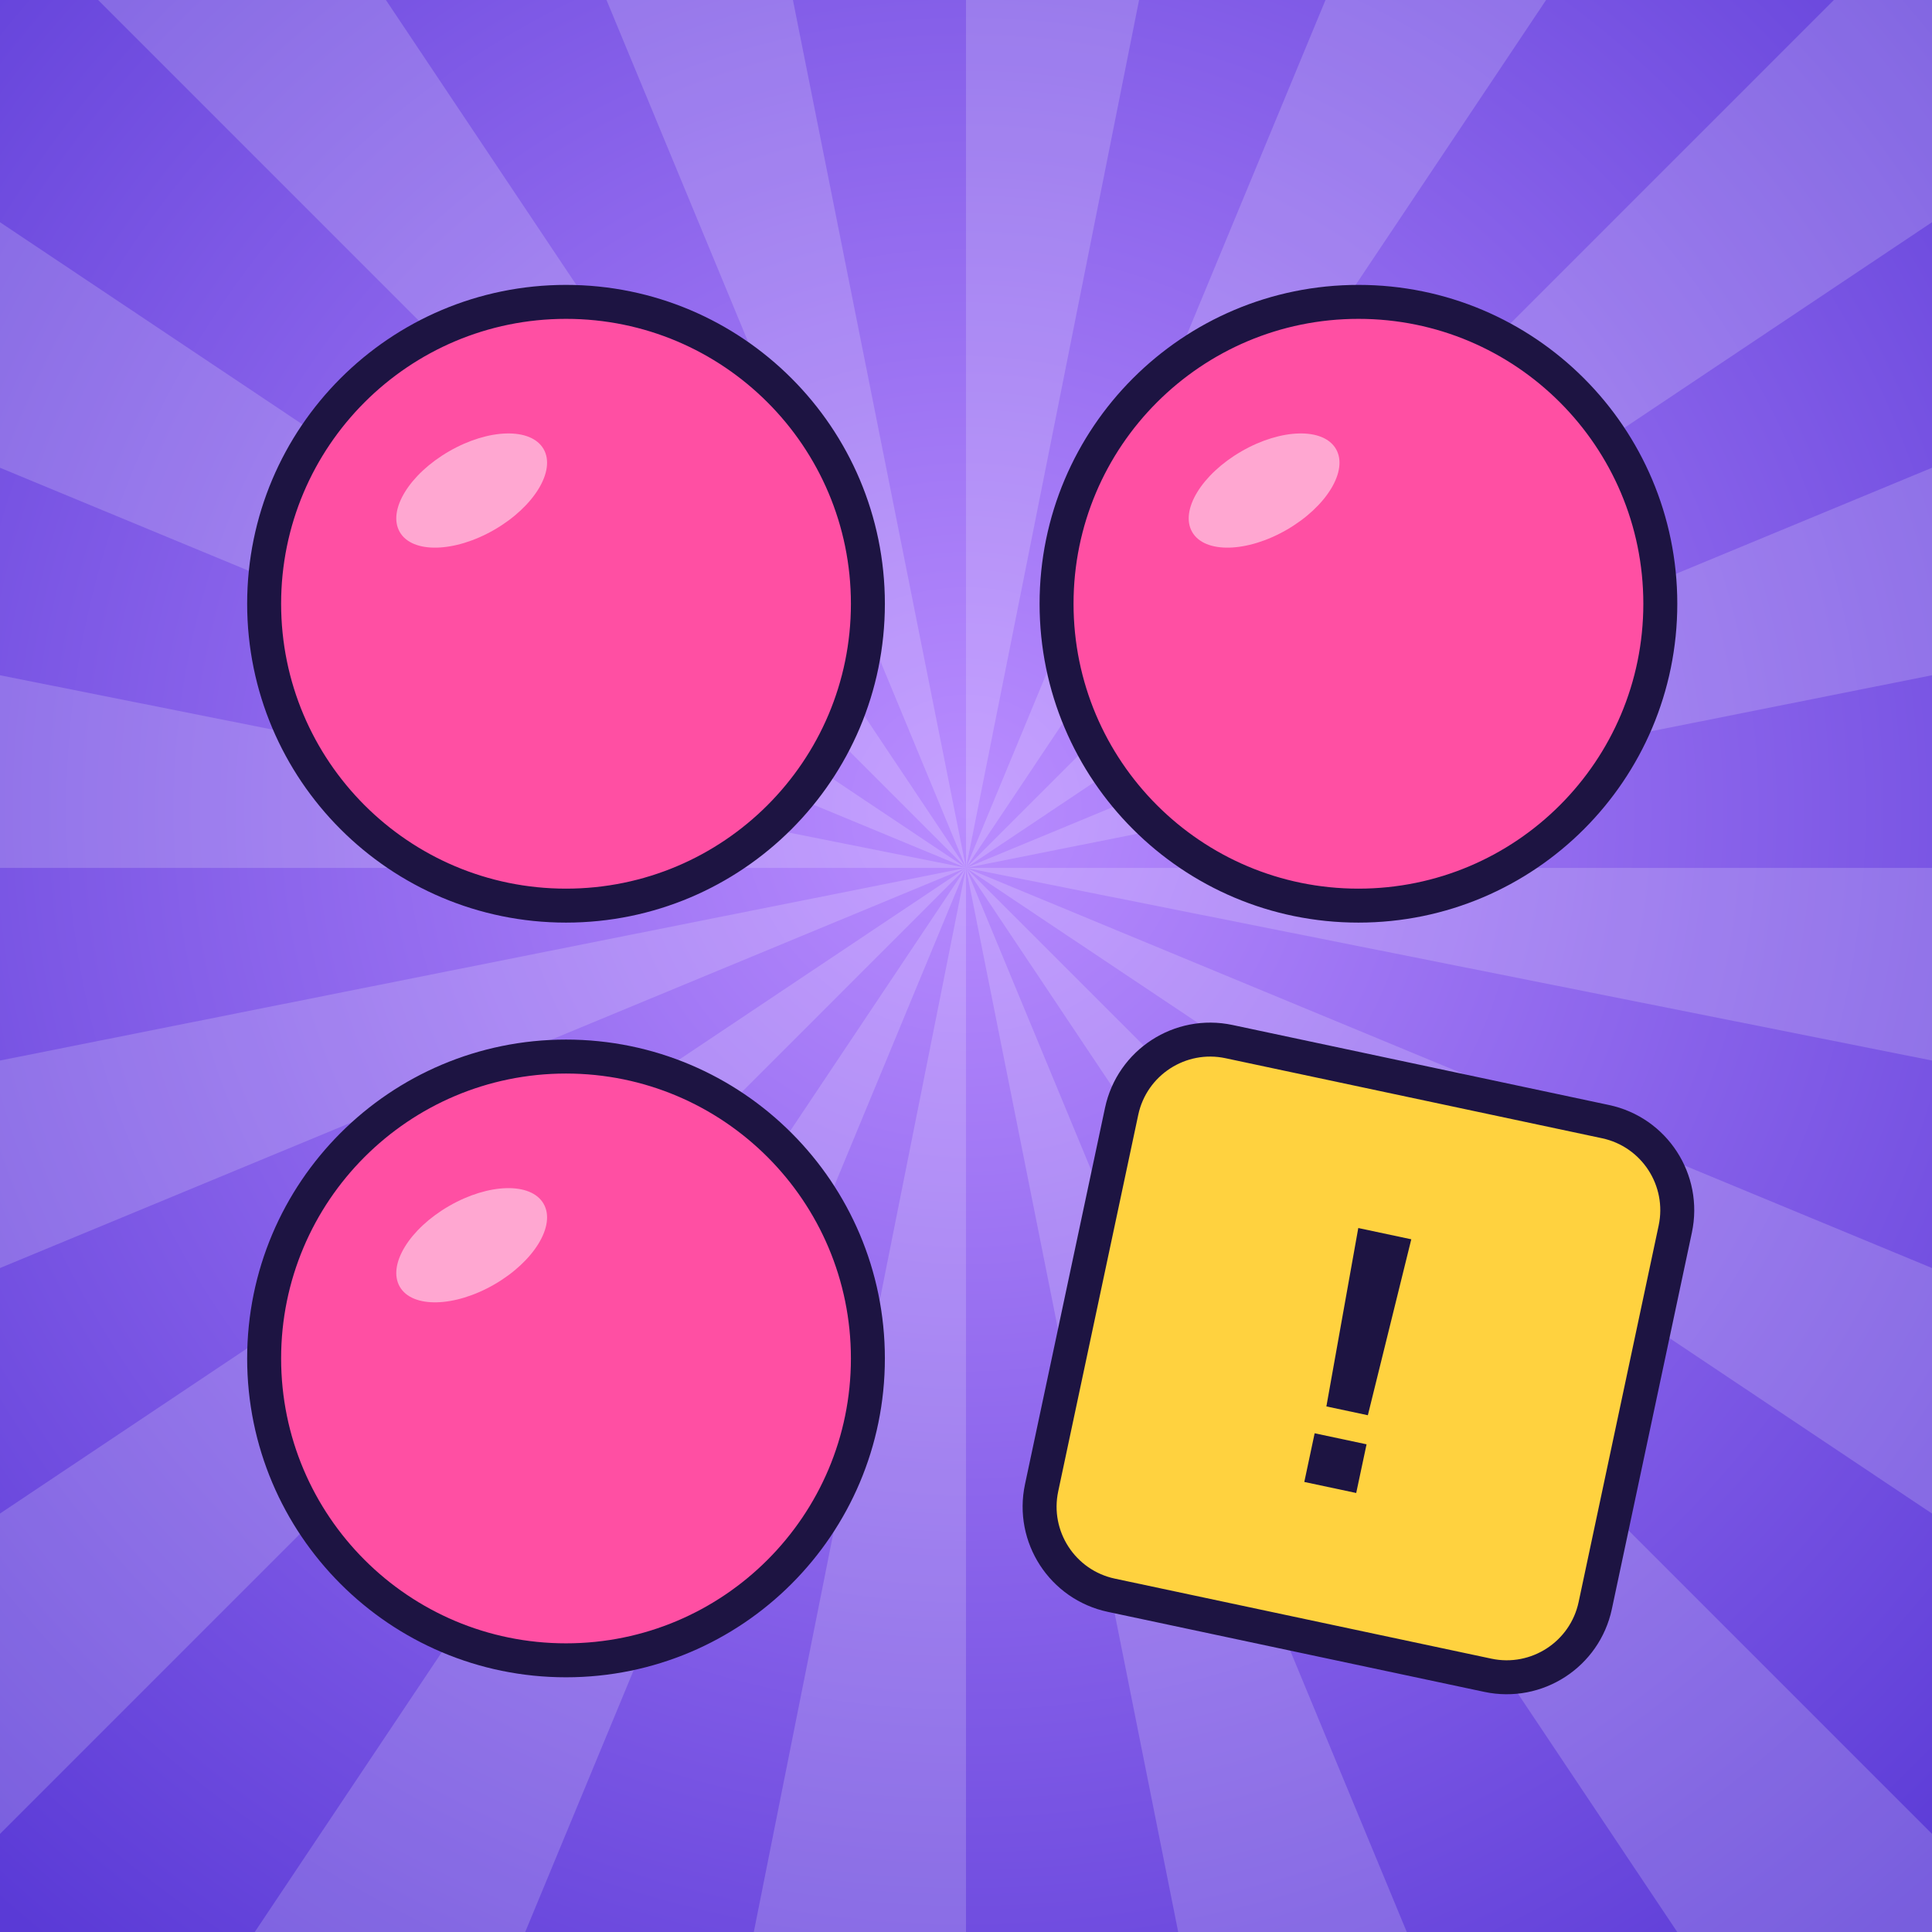
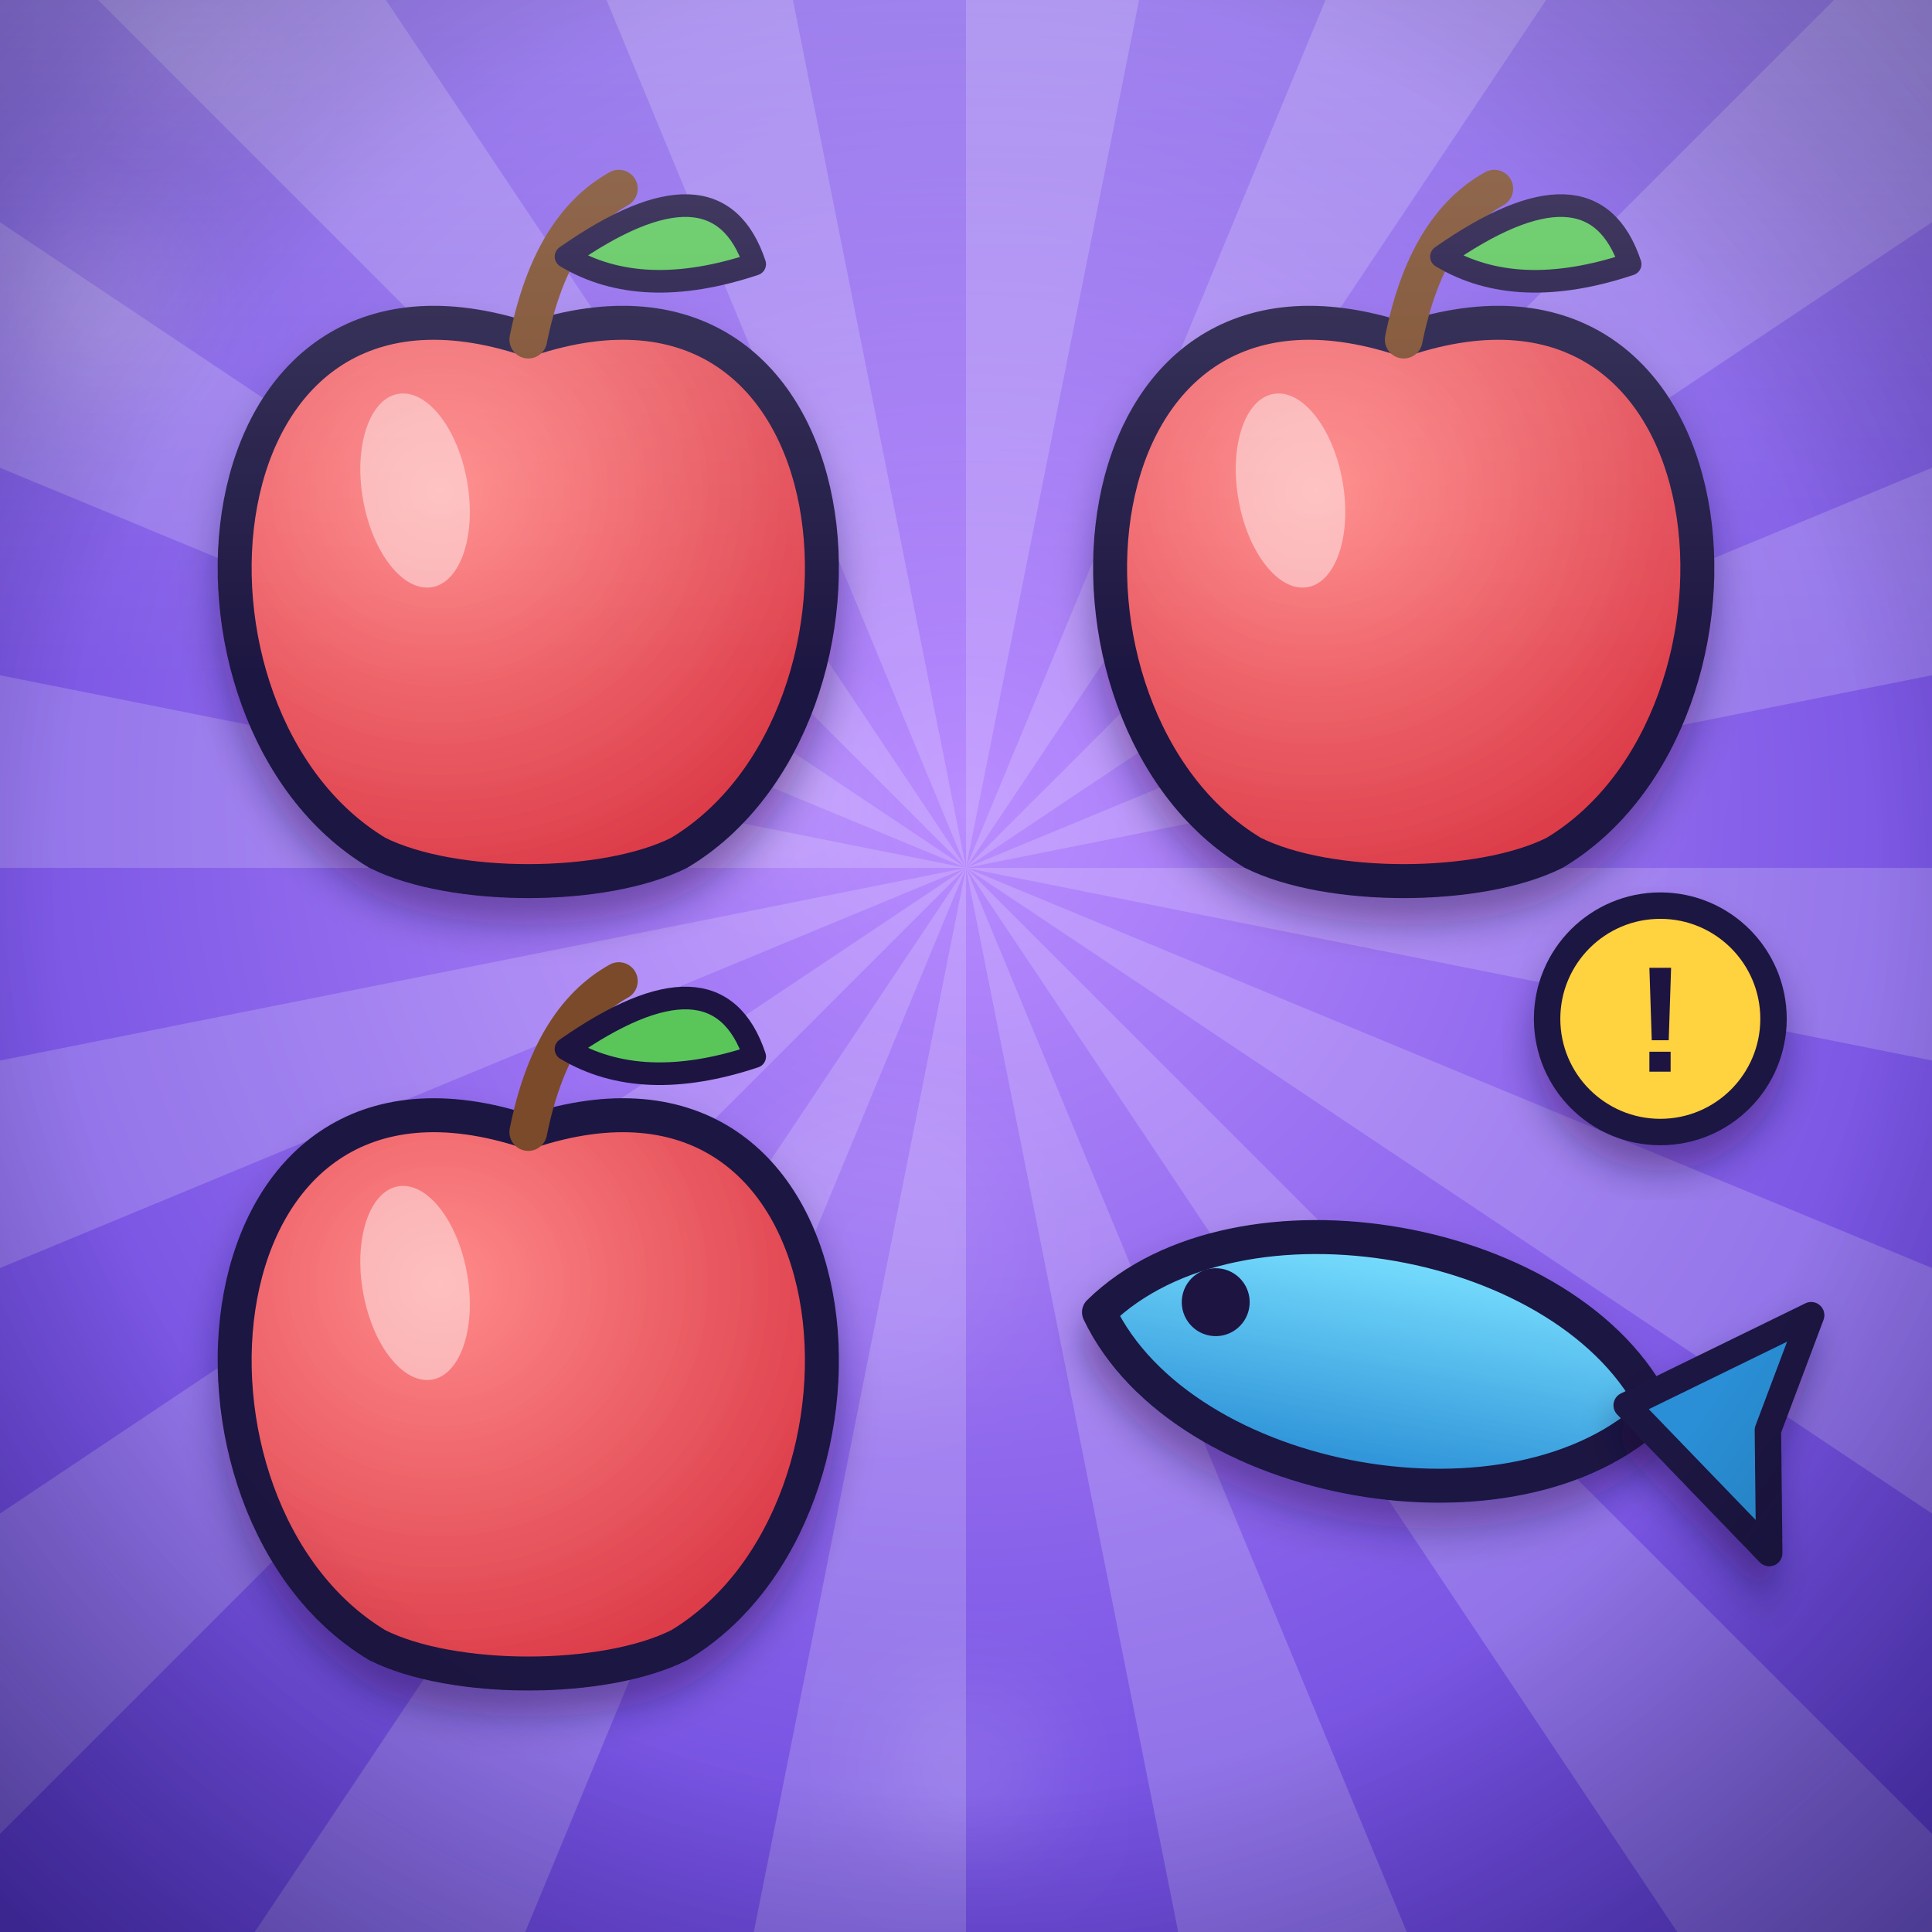
<svg xmlns="http://www.w3.org/2000/svg" viewBox="0 0 512 512" width="512" height="512">
  <defs>
+     <filter id="ds" x="-20%" y="-20%" width="140%" height="150%">
+       <feDropShadow dx="0" dy="7" stdDeviation="5" flood-color="#140c33" flood-opacity=".38" />
+     </filter>
+     <filter id="bk" x="-50%" y="-50%" width="200%" height="200%">
+       <feGaussianBlur stdDeviation="14" />
+     </filter>
+     <radialGradient id="vig" cx=".5" cy=".46" r=".75">
+       <stop offset=".62" stop-color="#000" stop-opacity="0" />
+       <stop offset="1" stop-color="#0a0620" stop-opacity=".42" />
+     </radialGradient>
+     <linearGradient id="gl" x1="0" y1="0" x2="0" y2="1">
+       <stop offset="0" stop-color="#fff" stop-opacity=".22" />
+       <stop offset=".35" stop-color="#fff" stop-opacity="0" />
+     </linearGradient>
    <radialGradient id="g1" cx="0.5" cy="0.42" r="0.75">
      <stop offset="0" stop-color="#b98cff" />
      <stop offset="1" stop-color="#5a3ad6" />
    </radialGradient>
+     <radialGradient id="g2" cx="0.35" cy="0.3" r="0.9">
+       <stop offset="0" stop-color="#ff8a8a" />
+       <stop offset="1" stop-color="#d42a3a" />
+     </radialGradient>
+     <radialGradient id="g3" cx="0.35" cy="0.3" r="0.9">
+       <stop offset="0" stop-color="#ff8a8a" />
+       <stop offset="1" stop-color="#d42a3a" />
+     </radialGradient>
+     <radialGradient id="g4" cx="0.35" cy="0.3" r="0.9">
+       <stop offset="0" stop-color="#ff8a8a" />
+       <stop offset="1" stop-color="#d42a3a" />
+     </radialGradient>
+     <linearGradient id="g5" x1="0" y1="0" x2="0" y2="1">
+       <stop offset="0" stop-color="#7ae0ff" />
+       <stop offset="1" stop-color="#2a8fd6" />
+     </linearGradient>
  </defs>
  <rect width="512" height="512" fill="url(#g1)" />
  <path d="M256 230L956 230L943 367ZM256 230L903 498L838 619ZM256 230L751 725L645 812ZM256 230L524 877L393 917ZM256 230L256 930L119 917ZM256 230L-12 877L-133 812ZM256 230L-239 725L-326 619ZM256 230L-391 498L-431 367ZM256 230L-444 230L-431 93ZM256 230L-391 -38L-326 -159ZM256 230L-239 -265L-133 -352ZM256 230L-12 -417L119 -457ZM256 230L256 -470L393 -457ZM256 230L524 -417L645 -352ZM256 230L751 -265L838 -159ZM256 230L903 -38L943 93Z" fill="#ffffff" opacity="0.18" />
-   <circle cx="150" cy="160" r="80" fill="#ff4fa3" stroke="#1d1442" stroke-width="9" stroke-linejoin="round" stroke-linecap="round" />
-   <ellipse cx="125" cy="130" rx="22" ry="12" fill="#fff" opacity="0.5" transform="rotate(-30 125 130)" />
-   <circle cx="360" cy="160" r="80" fill="#ff4fa3" stroke="#1d1442" stroke-width="9" stroke-linejoin="round" stroke-linecap="round" />
-   <ellipse cx="335" cy="130" rx="22" ry="12" fill="#fff" opacity="0.5" transform="rotate(-30 335 130)" />
-   <circle cx="150" cy="360" r="80" fill="#ff4fa3" stroke="#1d1442" stroke-width="9" stroke-linejoin="round" stroke-linecap="round" />
-   <ellipse cx="125" cy="330" rx="22" ry="12" fill="#fff" opacity="0.5" transform="rotate(-30 125 330)" />
-   <g transform="rotate(12 360 360)">
-     <rect x="285" y="285" width="150" height="150" rx="24" fill="#ffd23f" stroke="#1d1442" stroke-width="9" stroke-linejoin="round" stroke-linecap="round" />
+   <circle cx="210" cy="212" r="18" fill="#fff" opacity="0.14" filter="url(#bk)" />
+   <circle cx="26" cy="80" r="25" fill="#fff" opacity="0.15" filter="url(#bk)" />
+   <circle cx="49" cy="13" r="20" fill="#fff" opacity="0.10" filter="url(#bk)" />
+   <circle cx="257" cy="469" r="21" fill="#fff" opacity="0.14" filter="url(#bk)" />
+   <circle cx="407" cy="201" r="29" fill="#fff" opacity="0.08" filter="url(#bk)" />
+   <circle cx="233" cy="330" r="39" fill="#fff" opacity="0.08" filter="url(#bk)" />
+   <path d="M140 90 C230 60 240 190 180 226 C160 236 120 236 100 226 C40 190 50 60 140 90Z" fill="url(#g2)" stroke="#1d1442" stroke-width="9" stroke-linejoin="round" stroke-linecap="round" filter="url(#ds)" />
+   <path d="M140 90 Q146 60 164 50" stroke="#7a4a2a" stroke-width="10" fill="none" stroke-linecap="round" />
+   <path d="M150 68 Q190 40 200 70 Q170 80 150 68Z" fill="#5ac65a" stroke="#1d1442" stroke-width="6" stroke-linejoin="round" stroke-linecap="round" />
+   <ellipse cx="110" cy="130" rx="14" ry="26" fill="#fff" opacity="0.45" transform="rotate(-10 110 130)" />
+   <path d="M372 90 C462 60 472 190 412 226 C392 236 352 236 332 226 C272 190 282 60 372 90Z" fill="url(#g3)" stroke="#1d1442" stroke-width="9" stroke-linejoin="round" stroke-linecap="round" filter="url(#ds)" />
+   <path d="M372 90 Q378 60 396 50" stroke="#7a4a2a" stroke-width="10" fill="none" stroke-linecap="round" />
+   <path d="M382 68 Q422 40 432 70 Q402 80 382 68Z" fill="#5ac65a" stroke="#1d1442" stroke-width="6" stroke-linejoin="round" stroke-linecap="round" />
+   <ellipse cx="342" cy="130" rx="14" ry="26" fill="#fff" opacity="0.45" transform="rotate(-10 342 130)" />
+   <path d="M140 300 C230 270 240 400 180 436 C160 446 120 446 100 436 C40 400 50 270 140 300Z" fill="url(#g4)" stroke="#1d1442" stroke-width="9" stroke-linejoin="round" stroke-linecap="round" filter="url(#ds)" />
+   <path d="M140 300 Q146 270 164 260" stroke="#7a4a2a" stroke-width="10" fill="none" stroke-linecap="round" />
+   <path d="M150 278 Q190 250 200 280 Q170 290 150 278Z" fill="#5ac65a" stroke="#1d1442" stroke-width="6" stroke-linejoin="round" stroke-linecap="round" />
+   <ellipse cx="110" cy="340" rx="14" ry="26" fill="#fff" opacity="0.45" transform="rotate(-10 110 340)" />
+   <g transform="rotate(10 372 362)">
+     <path d="M290 362 C320 320 410 320 440 362 C410 404 320 404 290 362Z" fill="url(#g5)" stroke="#1d1442" stroke-width="9" stroke-linejoin="round" stroke-linecap="round" filter="url(#ds)" />
+     <path d="M432 362 L476 330 L470 362 L476 394Z" fill="#2a8fd6" stroke="#1d1442" stroke-width="7" stroke-linejoin="round" stroke-linecap="round" filter="url(#ds)" />
+     <circle cx="320" cy="354" r="9" fill="#1d1442" />
  </g>
-   <text x="360" y="395" text-anchor="middle" font-size="100" font-family="'Arial Black','Arial Rounded MT Bold',Arial,Helvetica,sans-serif" font-weight="900" fill="#1d1442" transform="rotate(12 360 360)">!</text>
+   <circle cx="440" cy="270" r="30" fill="#ffd23f" stroke="#1d1442" stroke-width="7" stroke-linejoin="round" stroke-linecap="round" filter="url(#ds)" />
+   <text x="440" y="284" text-anchor="middle" font-size="40" font-family="'Arial Black','Arial Rounded MT Bold',Arial,Helvetica,sans-serif" font-weight="900" fill="#1d1442">!</text>
+   <rect width="512" height="512" fill="url(#vig)" />
+   <rect width="512" height="512" fill="url(#gl)" />
</svg>
